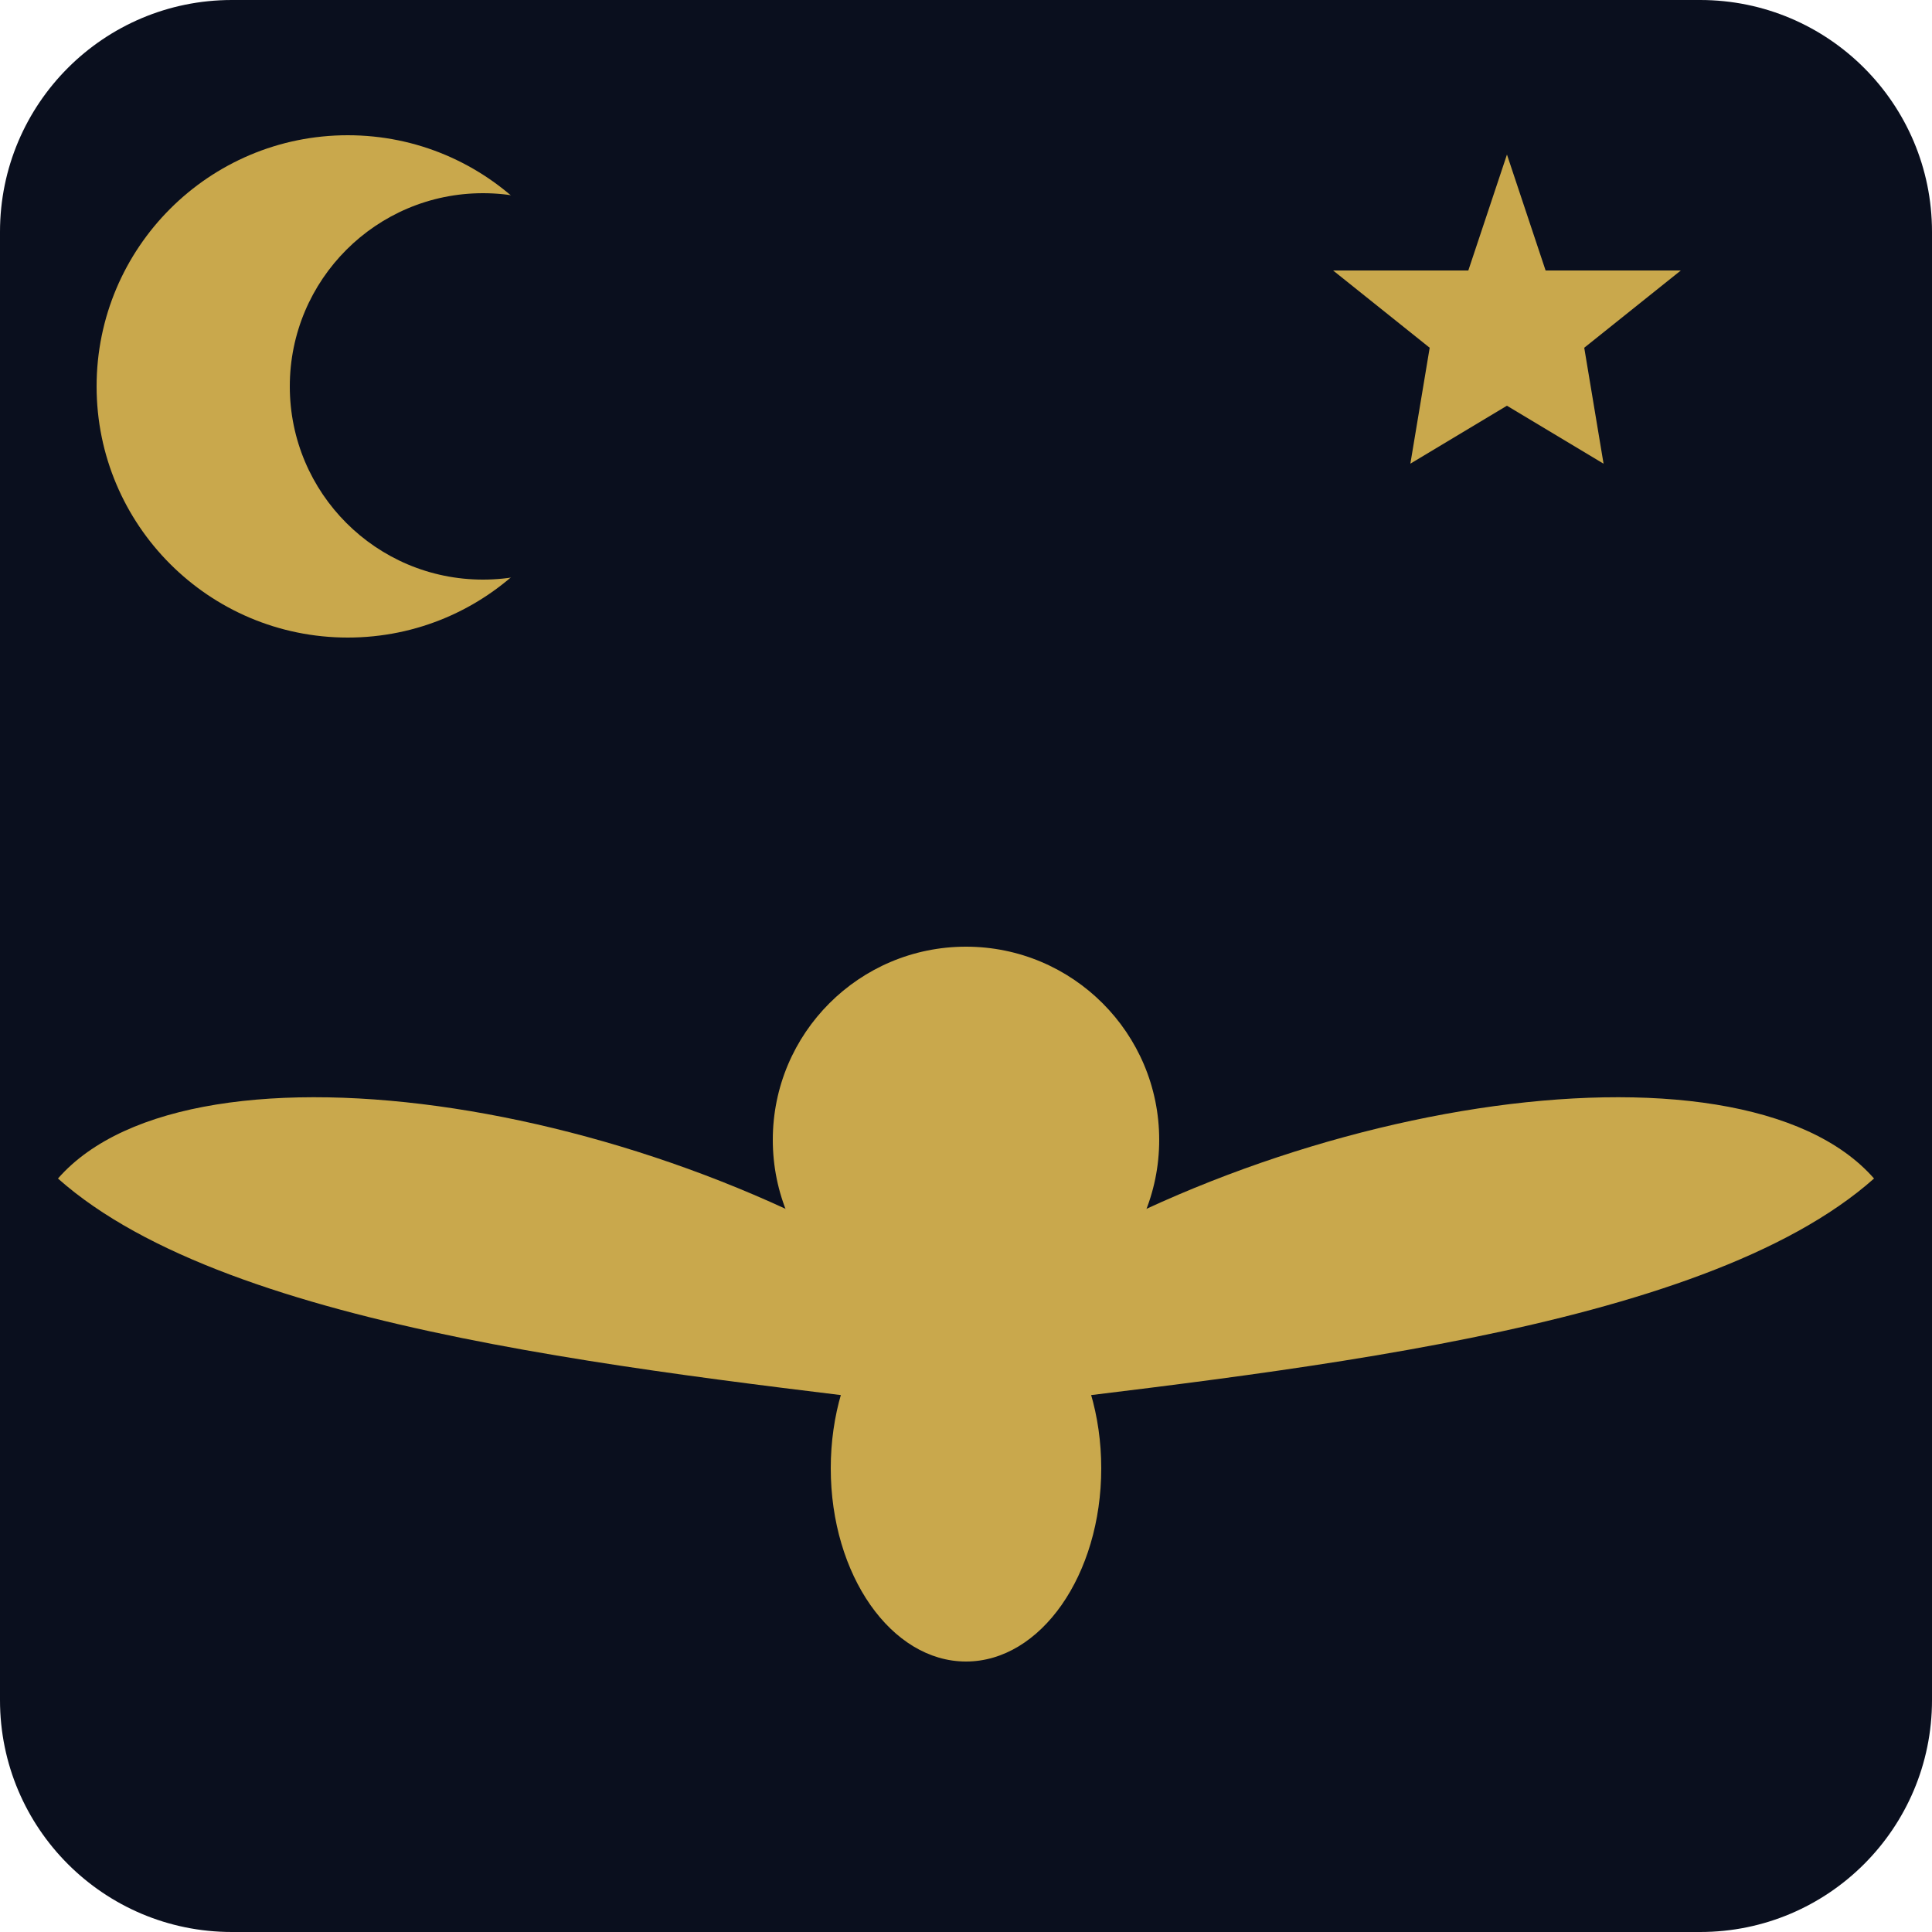
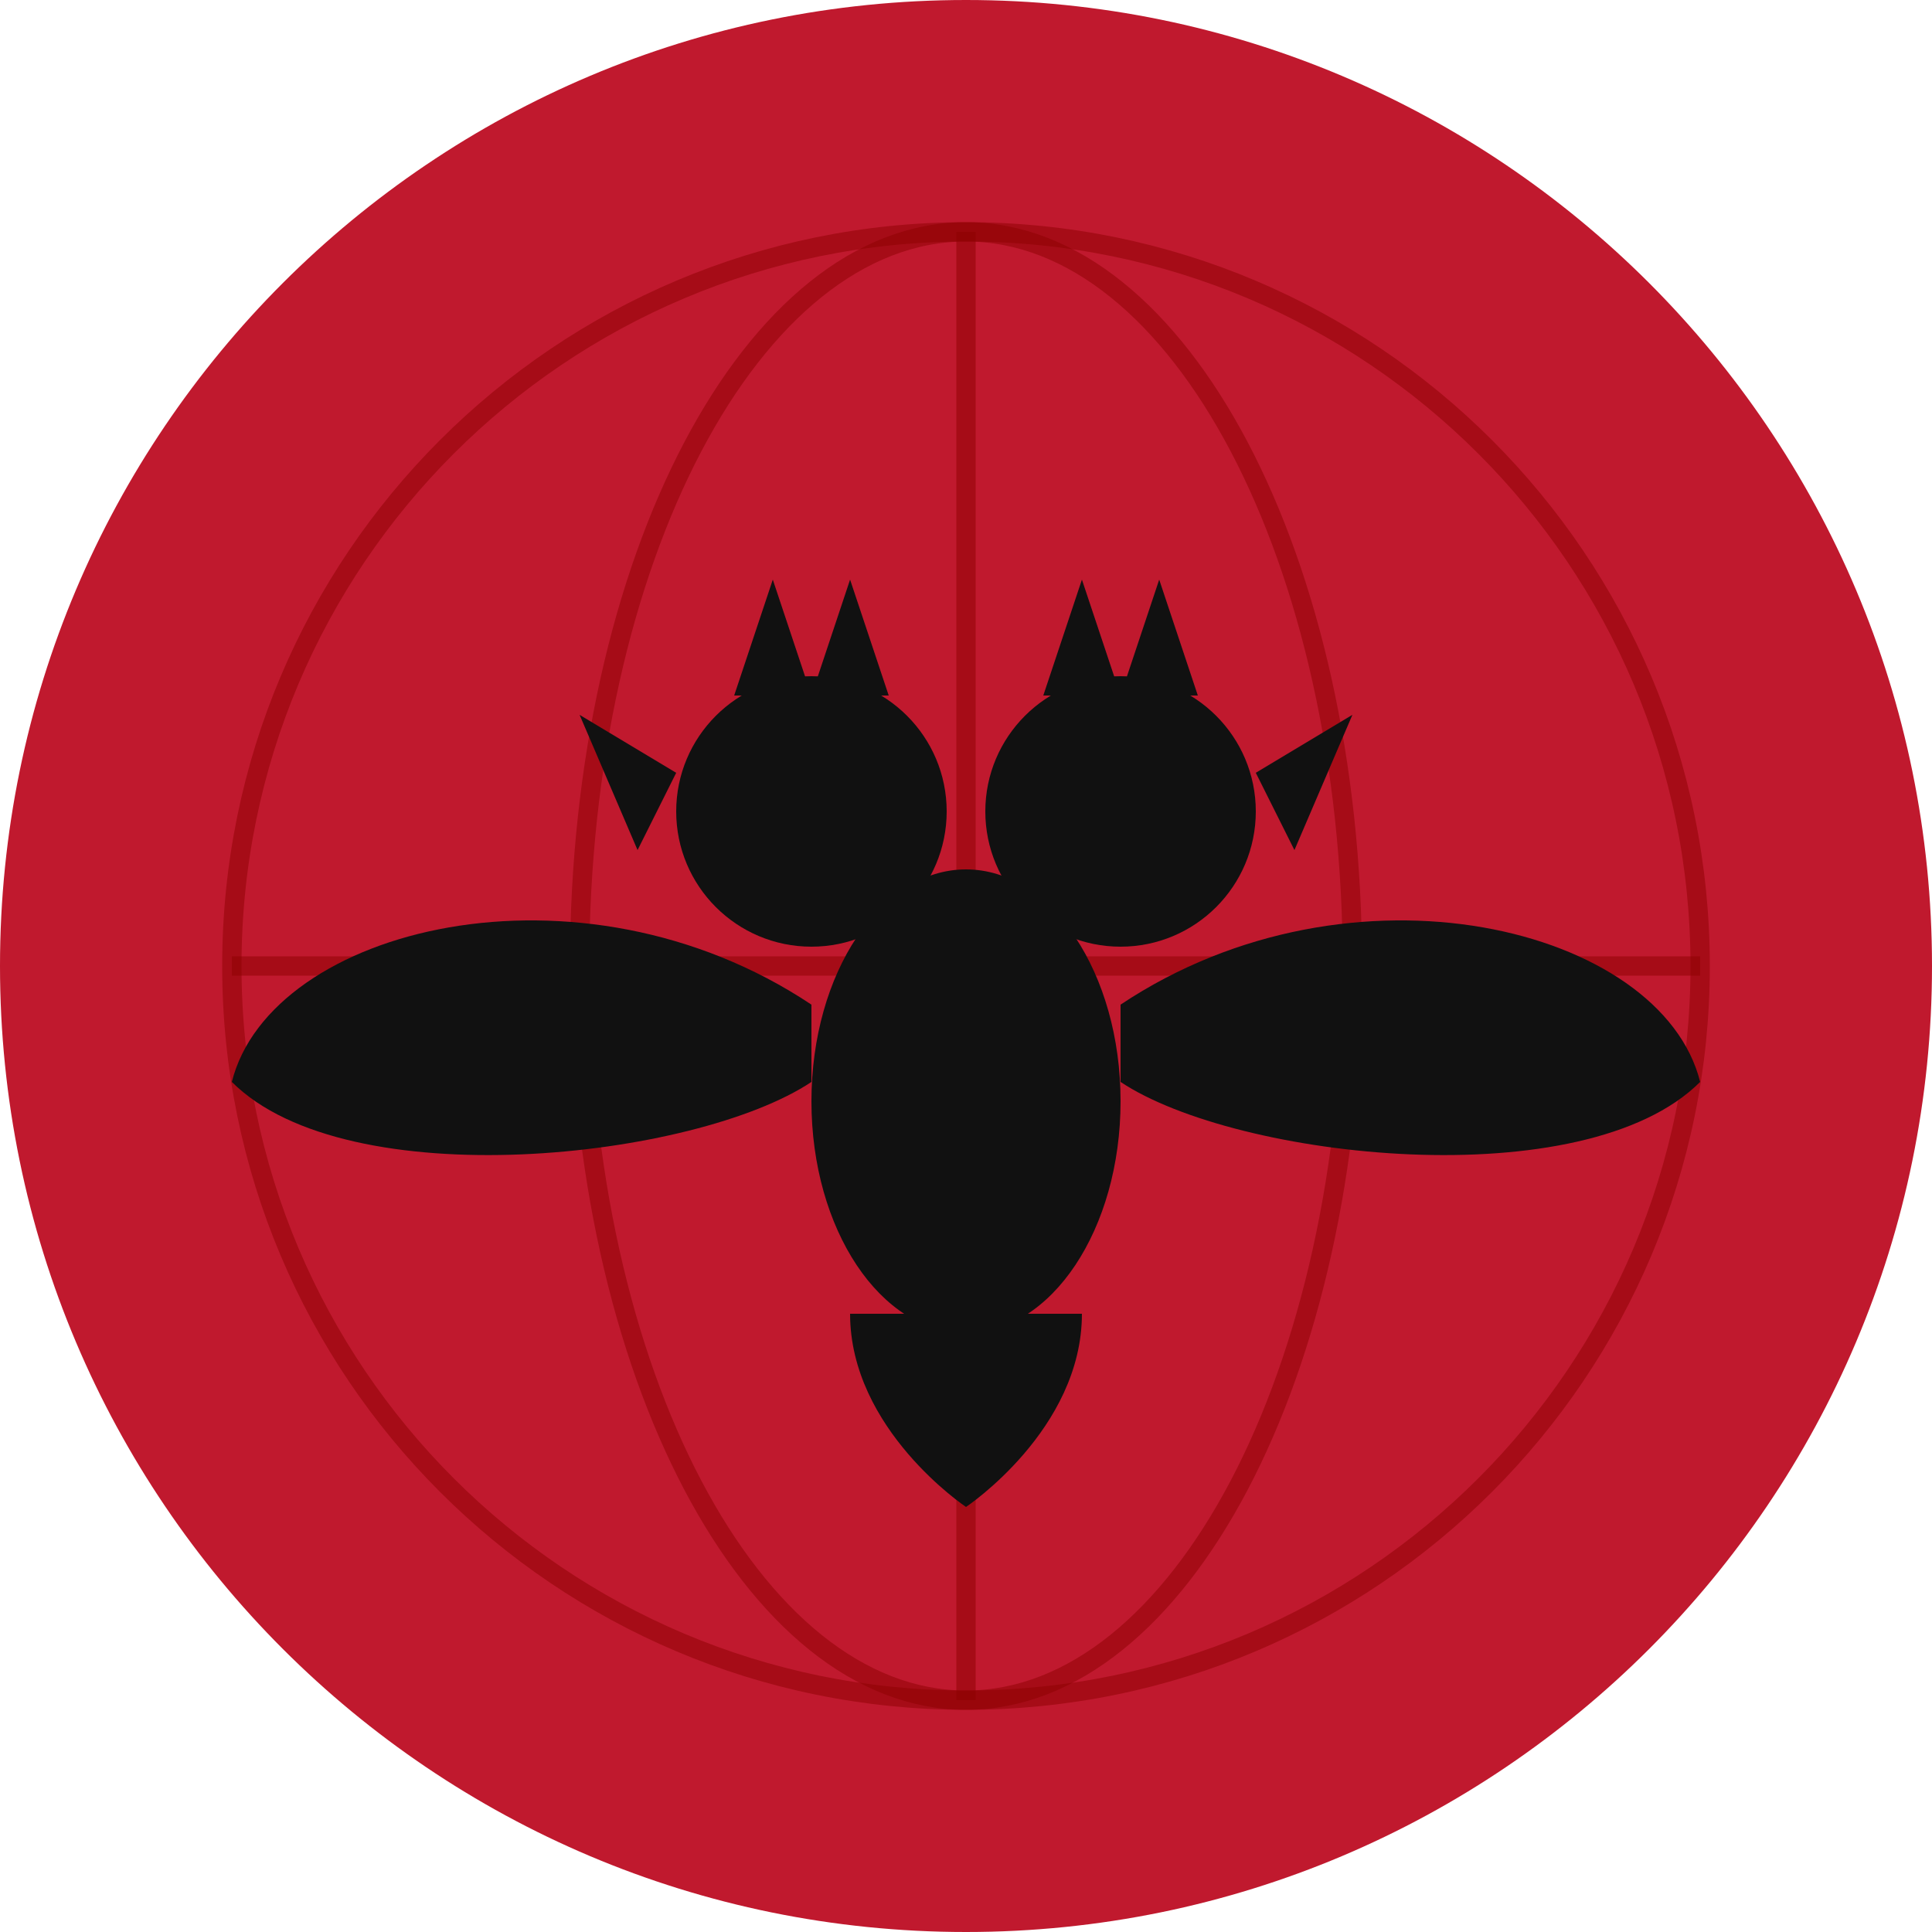
<svg xmlns="http://www.w3.org/2000/svg" viewBox="0 0 100 100">
-   <rect width="100" height="100" rx="12" fill="#0a0f1e" />
-   <circle cx="18" cy="20" r="13" fill="#c9a84c" />
-   <circle cx="25" cy="20" r="10" fill="#0a0f1e" />
-   <polygon points="78,8 80,14 87,14 82,18 83,24 78,21 73,24 74,18 69,14 76,14" fill="#c9a84c" />
-   <path d="M50 68 C35 57 10 53 3 61 C12 69 34 71 50 73Z" fill="#c9a84c" />
-   <path d="M50 68 C65 57 90 53 97 61 C88 69 66 71 50 73Z" fill="#c9a84c" />
-   <ellipse cx="50" cy="76" rx="7" ry="10" fill="#c9a84c" />
-   <circle cx="50" cy="59" r="10" fill="#c9a84c" />
+   <circle cx="50" cy="50" r="50" fill="#c0192e" />
+   <circle cx="50" cy="50" r="38" fill="none" stroke="#8b0000" stroke-width="1" opacity="0.5" />
+   <ellipse cx="50" cy="50" rx="20" ry="38" fill="none" stroke="#8b0000" stroke-width="1" opacity="0.5" />
+   <line x1="12" y1="50" x2="88" y2="50" stroke="#8b0000" stroke-width="1" opacity="0.5" />
+   <line x1="50" y1="12" x2="50" y2="88" stroke="#8b0000" stroke-width="1" opacity="0.5" />
+   <ellipse cx="50" cy="57" rx="8" ry="12" fill="#111" />
+   <path d="M42 52 C30 44 14 48 12 56 C18 62 36 60 42 56Z" fill="#111" />
+   <path d="M58 52 C70 44 86 48 88 56 C82 62 64 60 58 56Z" fill="#111" />
+   <path d="M44 68 C44 74 50 78 50 78 C50 78 56 74 56 68Z" fill="#111" />
+   <circle cx="42" cy="42" r="7" fill="#111" />
+   <polygon points="35,40 30,37 33,44" fill="#111" />
+   <polygon points="38,36 40,30 42,36 44,30 46,36" fill="#111" />
+   <circle cx="58" cy="42" r="7" fill="#111" />
+   <polygon points="65,40 70,37 67,44" fill="#111" />
+   <polygon points="54,36 56,30 58,36 60,30 62,36" fill="#111" />
+   <rect x="44" y="47" width="12" height="10" rx="3" fill="#111" />
</svg>
